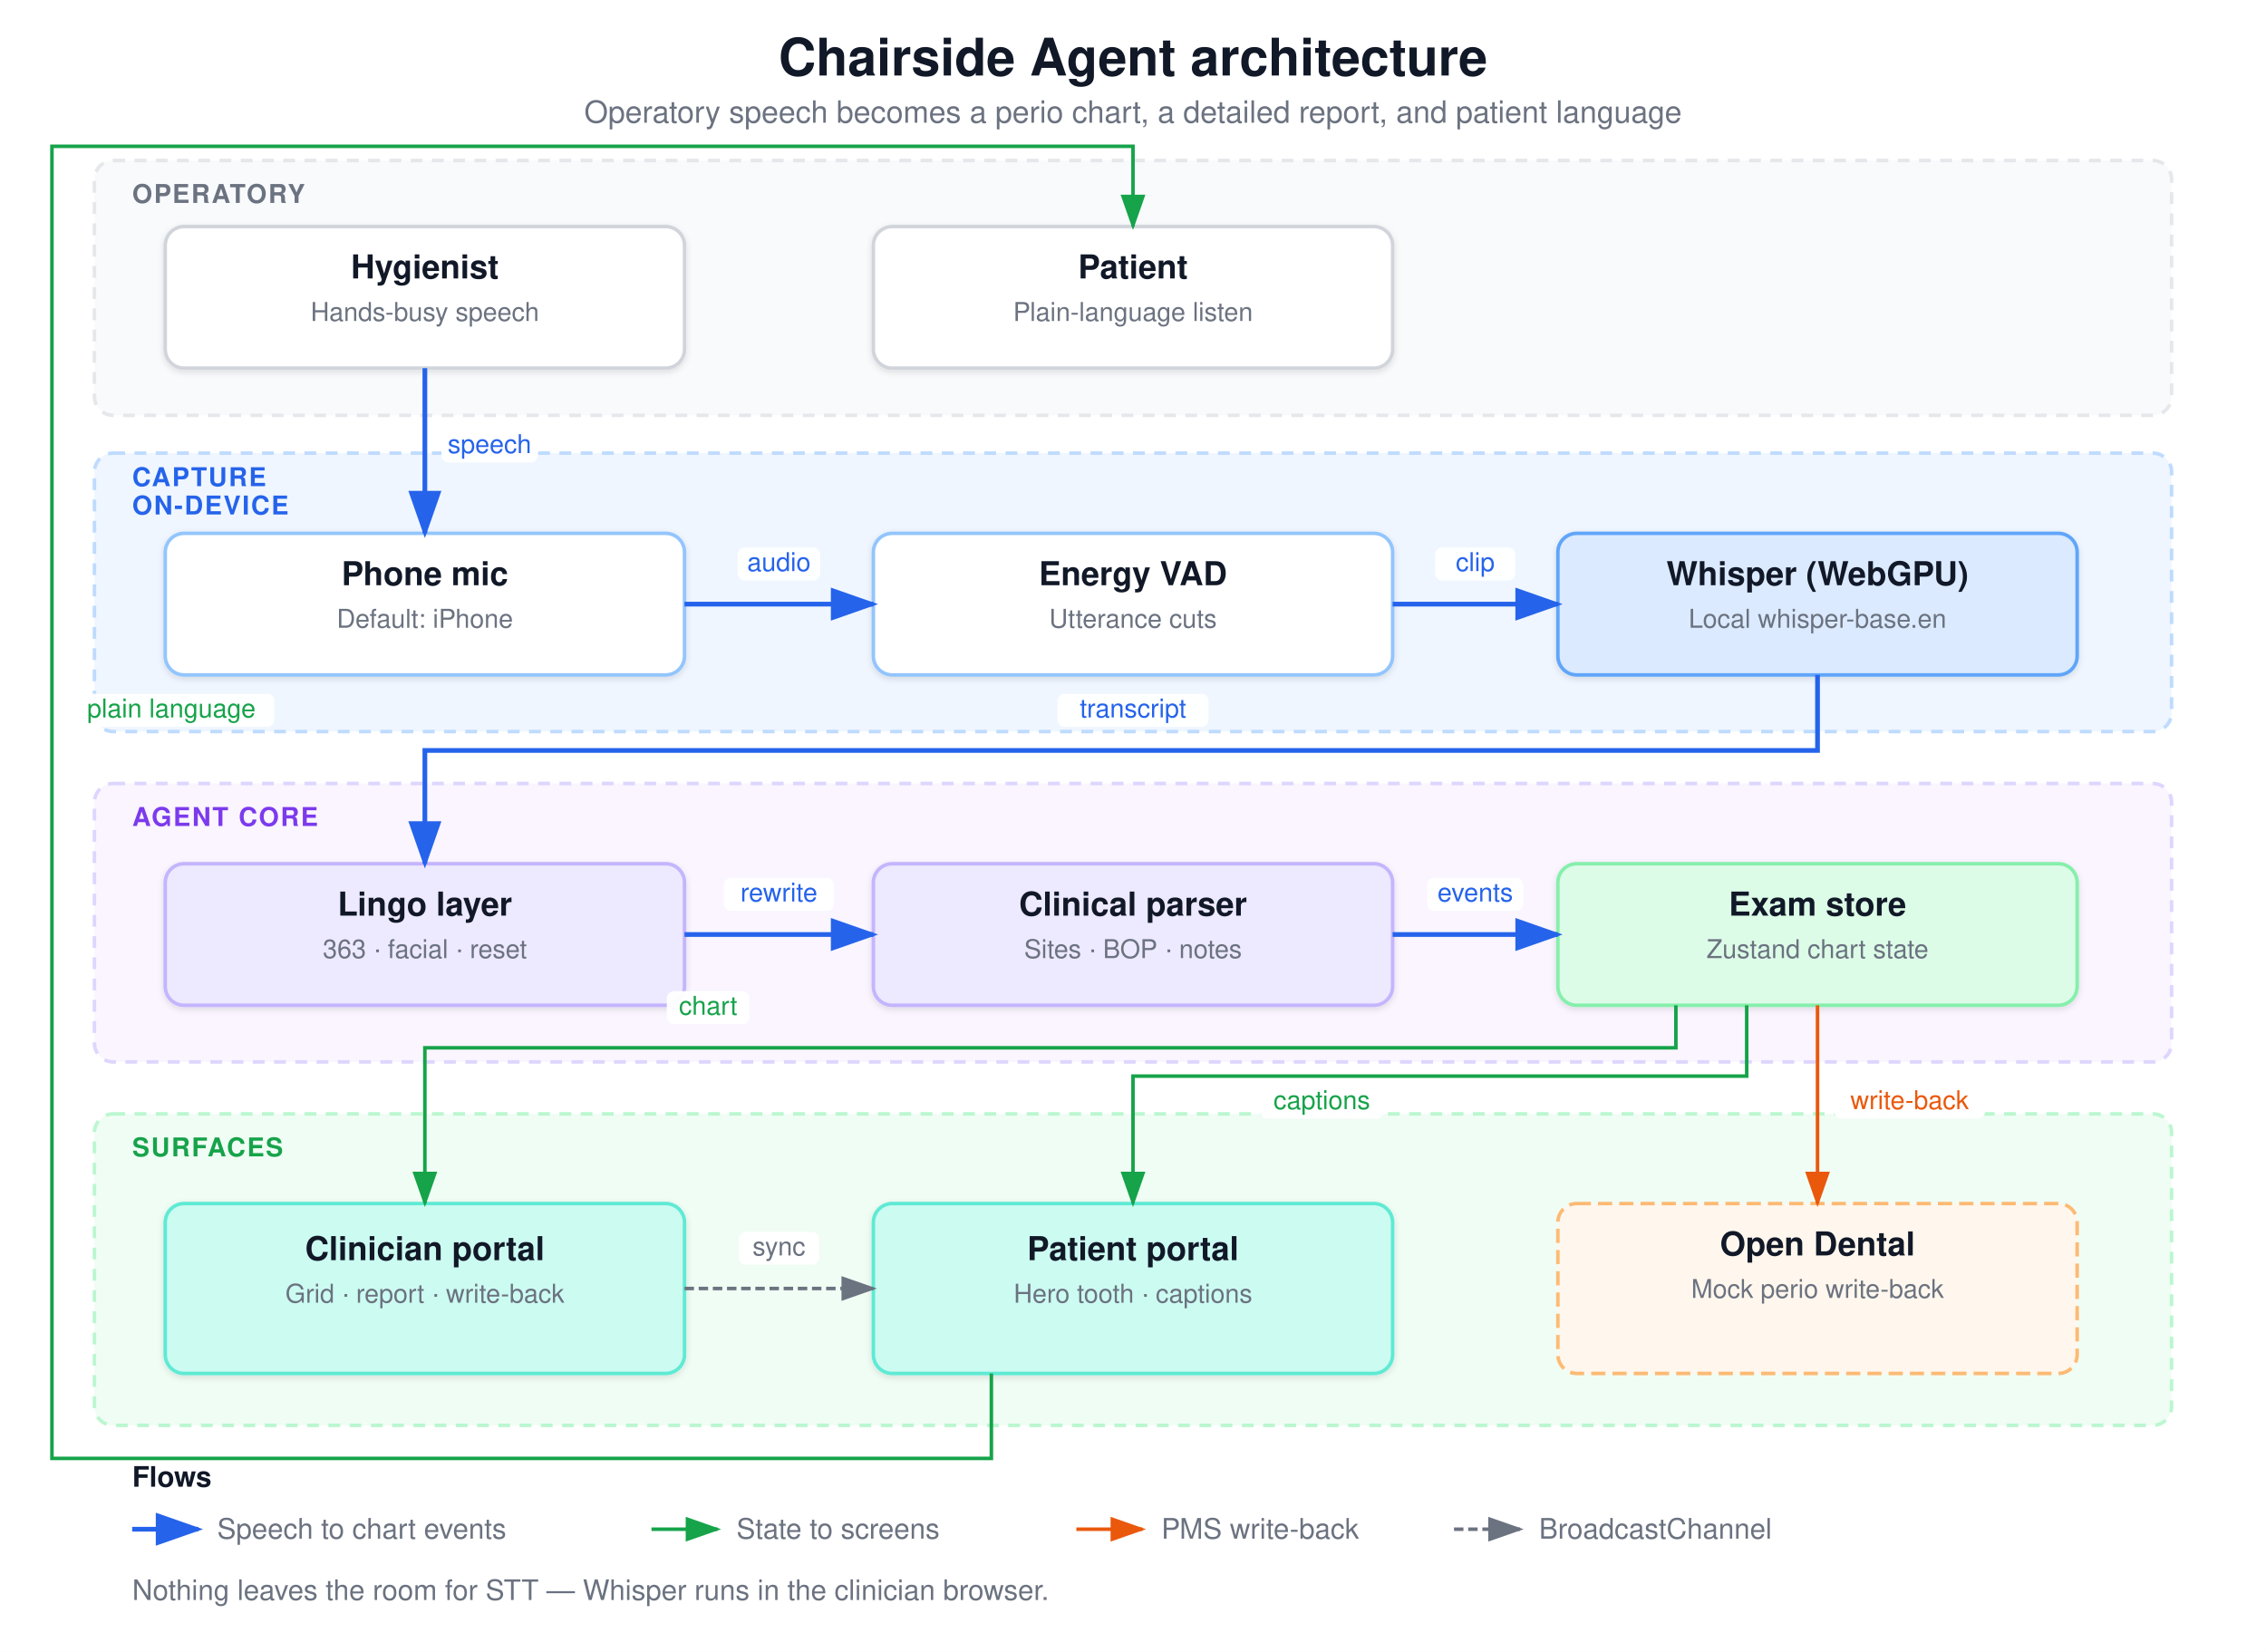
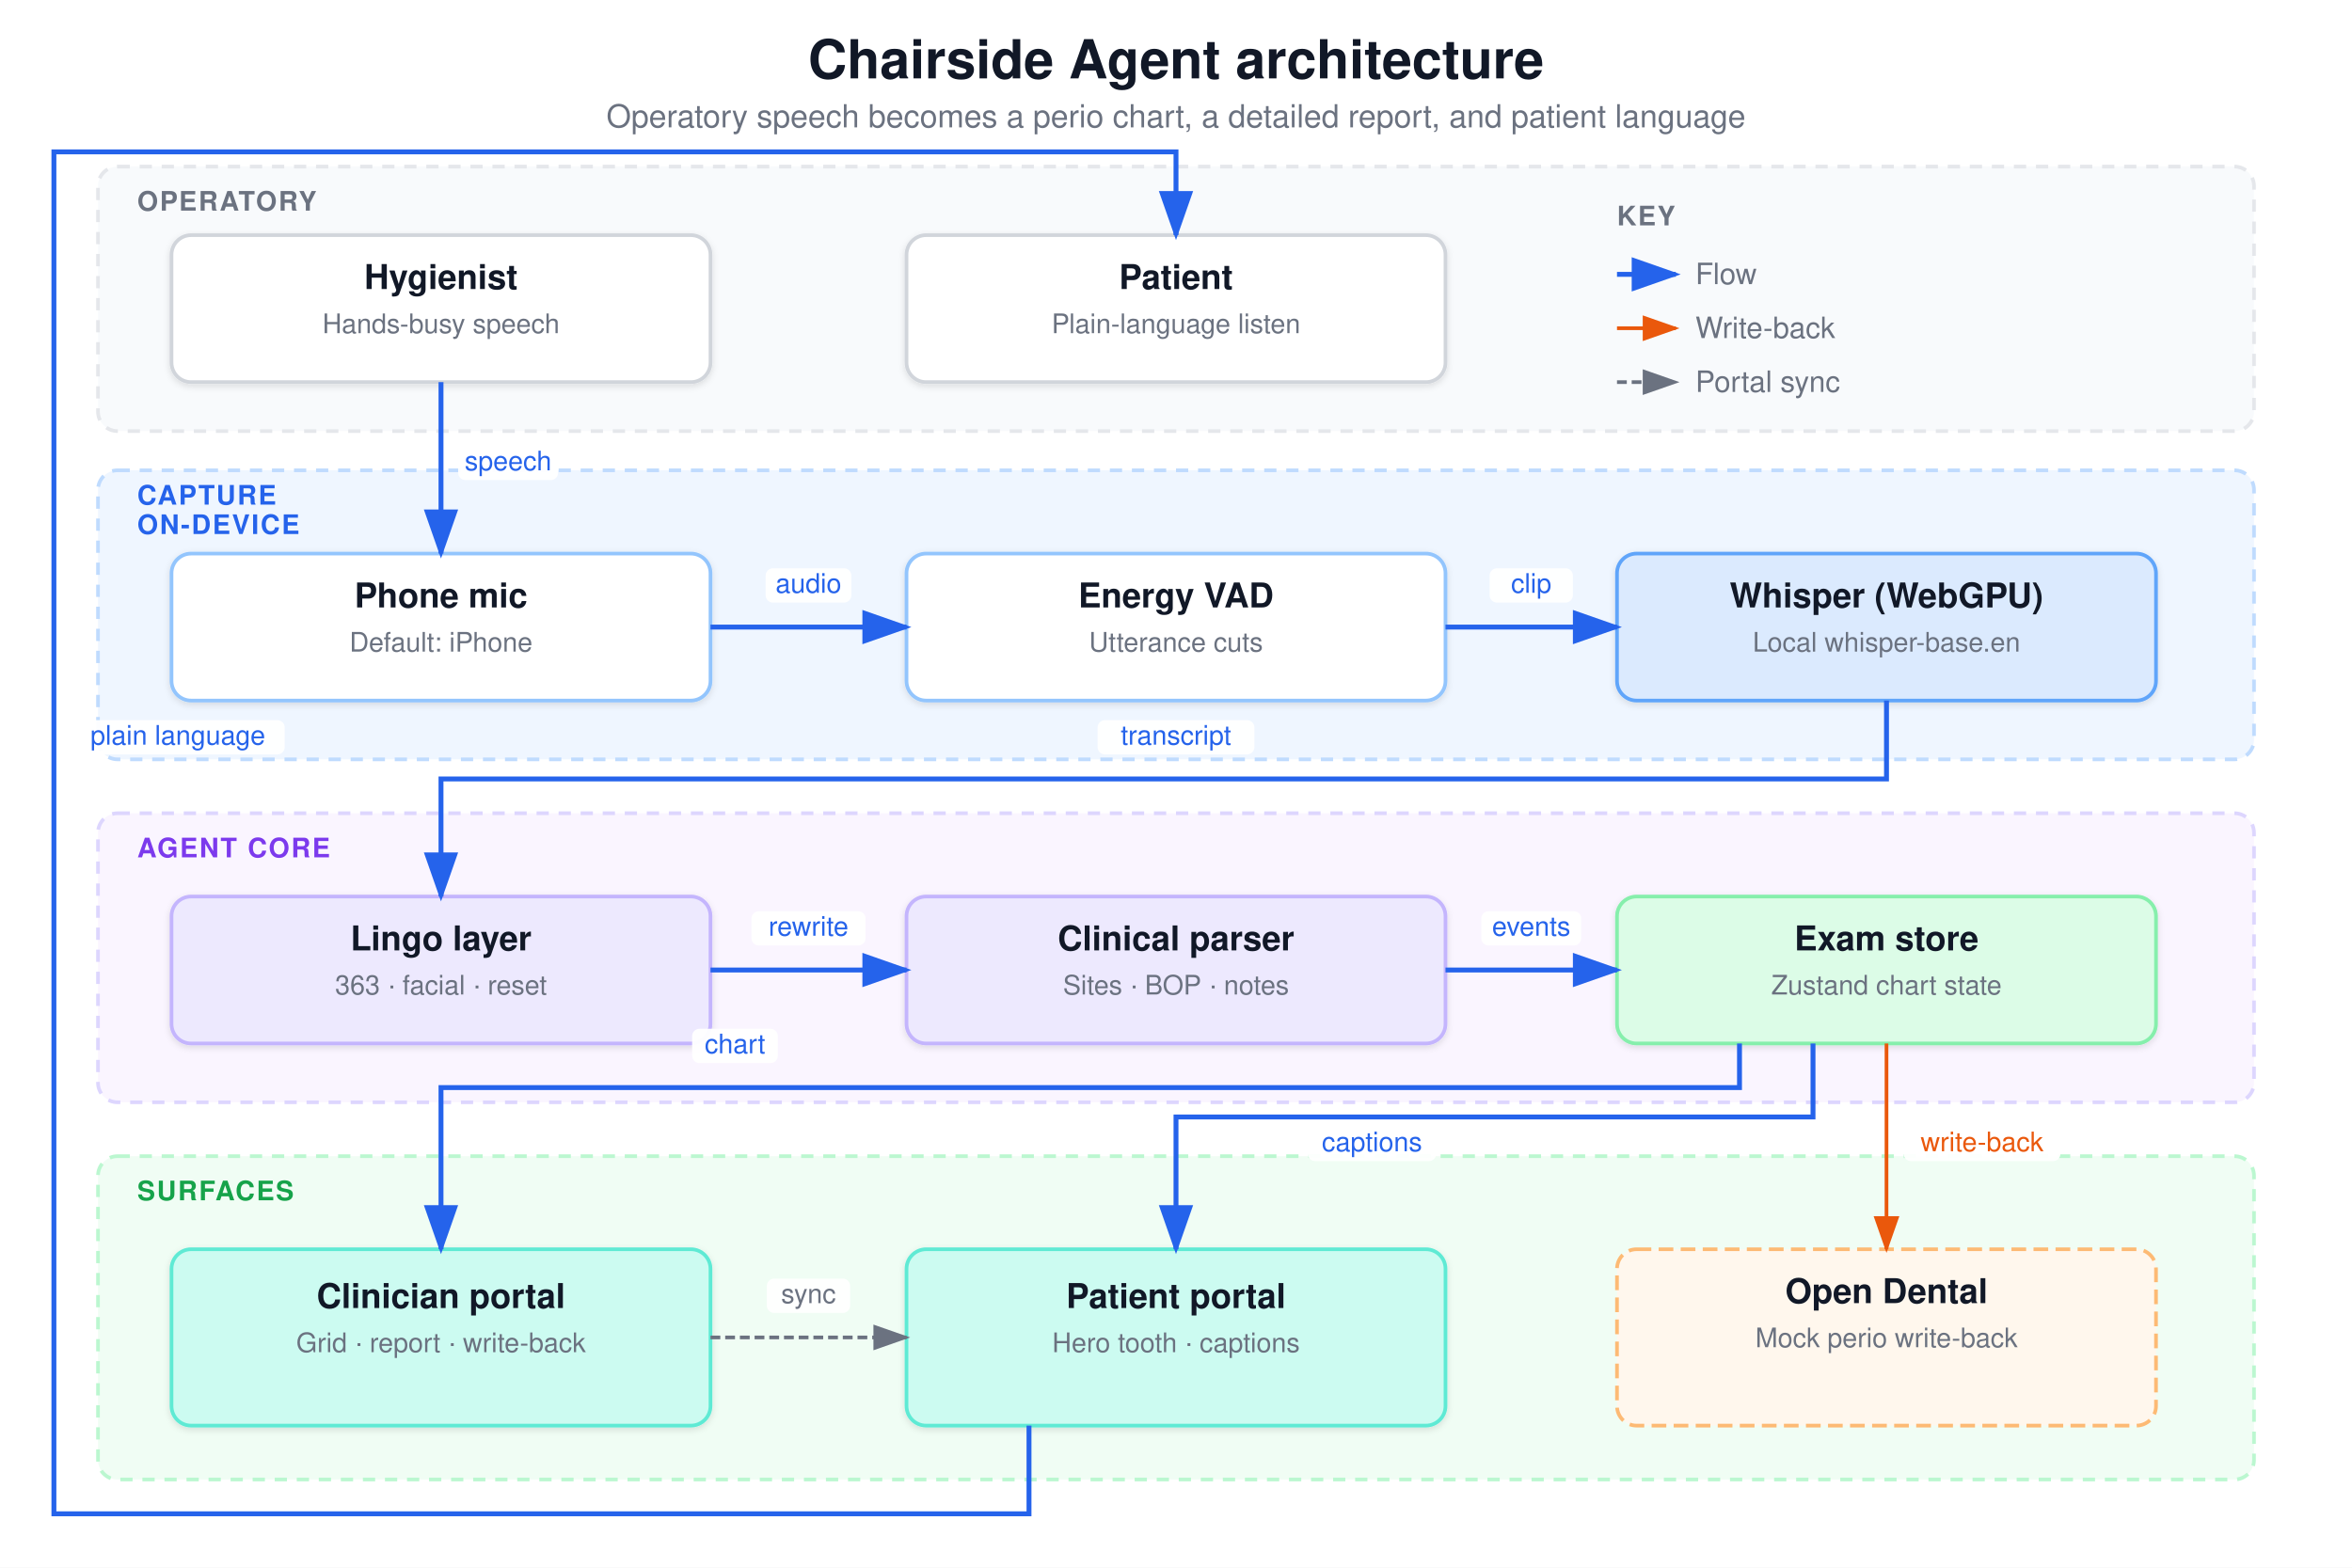
- <svg xmlns="http://www.w3.org/2000/svg" viewBox="0 0 960 700" width="960" height="700">
+ <svg xmlns="http://www.w3.org/2000/svg" viewBox="0 0 960 640" width="960" height="640">
  <defs>
    <marker id="arrow-blue" markerWidth="10" markerHeight="7" refX="9" refY="3.5" orient="auto">
      <polygon points="0 0, 10 3.5, 0 7" fill="#2563eb" />
-     </marker>
-     <marker id="arrow-green" markerWidth="10" markerHeight="7" refX="9" refY="3.5" orient="auto">
-       <polygon points="0 0, 10 3.5, 0 7" fill="#16a34a" />
    </marker>
    <marker id="arrow-orange" markerWidth="10" markerHeight="7" refX="9" refY="3.5" orient="auto">
      <polygon points="0 0, 10 3.5, 0 7" fill="#ea580c" />
    </marker>
    <marker id="arrow-gray" markerWidth="10" markerHeight="7" refX="9" refY="3.5" orient="auto">
      <polygon points="0 0, 10 3.5, 0 7" fill="#6b7280" />
    </marker>
    <filter id="shadow" x="-8%" y="-8%" width="116%" height="120%">
      <feDropShadow dx="0" dy="1" stdDeviation="1.4" flood-color="#111827" flood-opacity="0.12" />
    </filter>
  </defs>
  <style>
    text { font-family: 'Helvetica Neue', Helvetica, Arial, sans-serif; }
  </style>
-   <rect width="960" height="700" fill="#ffffff" />
+   <rect width="960" height="640" fill="#ffffff" />
  <text x="480" y="32" text-anchor="middle" font-size="22" font-weight="700" fill="#111827">Chairside Agent architecture</text>
  <text x="480" y="52" text-anchor="middle" font-size="13" fill="#6b7280">Operatory speech becomes a perio chart, a detailed report, and patient language</text>
  <rect x="40" y="68" width="880" height="108" rx="8" fill="#f8fafc" stroke="#e5e7eb" stroke-width="1.5" stroke-dasharray="5,4" />
  <text x="56" y="86" font-size="11" font-weight="600" fill="#6b7280" letter-spacing="0.06em">OPERATORY</text>
  <rect x="40" y="192" width="880" height="118" rx="8" fill="#eff6ff" stroke="#bfdbfe" stroke-width="1.5" stroke-dasharray="5,4" />
  <text x="56" y="206" font-size="11" font-weight="600" fill="#2563eb" letter-spacing="0.06em">CAPTURE</text>
  <text x="56" y="218" font-size="11" font-weight="600" fill="#2563eb" letter-spacing="0.06em">ON-DEVICE</text>
  <rect x="40" y="332" width="880" height="118" rx="8" fill="#faf5ff" stroke="#ddd6fe" stroke-width="1.5" stroke-dasharray="5,4" />
  <text x="56" y="350" font-size="11" font-weight="600" fill="#7c3aed" letter-spacing="0.06em">AGENT CORE</text>
  <rect x="40" y="472" width="880" height="132" rx="8" fill="#f0fdf4" stroke="#bbf7d0" stroke-width="1.5" stroke-dasharray="5,4" />
  <text x="56" y="490" font-size="11" font-weight="600" fill="#16a34a" letter-spacing="0.06em">SURFACES</text>
  <rect x="70" y="96" width="220" height="60" rx="8" fill="#ffffff" stroke="#d1d5db" stroke-width="1.5" filter="url(#shadow)" />
  <text x="180.0" y="118" text-anchor="middle" font-size="14" font-weight="600" fill="#111827">Hygienist</text>
  <text x="180.0" y="136" text-anchor="middle" font-size="11" fill="#6b7280">Hands-busy speech</text>
  <rect x="370" y="96" width="220" height="60" rx="8" fill="#ffffff" stroke="#d1d5db" stroke-width="1.5" filter="url(#shadow)" />
  <text x="480.0" y="118" text-anchor="middle" font-size="14" font-weight="600" fill="#111827">Patient</text>
  <text x="480.0" y="136" text-anchor="middle" font-size="11" fill="#6b7280">Plain-language listen</text>
+   <g transform="translate(660, 92)">
+     <text x="0" y="0" font-size="11" font-weight="600" fill="#6b7280" letter-spacing="0.06em">KEY</text>
+     <line x1="0" y1="20" x2="24" y2="20" stroke="#2563eb" stroke-width="2" marker-end="url(#arrow-blue)" />
+     <text x="32" y="24" font-size="12" fill="#6b7280">Flow</text>
+     <line x1="0" y1="42" x2="24" y2="42" stroke="#ea580c" stroke-width="1.5" marker-end="url(#arrow-orange)" />
+     <text x="32" y="46" font-size="12" fill="#6b7280">Write-back</text>
+     <line x1="0" y1="64" x2="24" y2="64" stroke="#6b7280" stroke-width="1.5" stroke-dasharray="4,2" marker-end="url(#arrow-gray)" />
+     <text x="32" y="68" font-size="12" fill="#6b7280">Portal sync</text>
+   </g>
  <rect x="70" y="226" width="220" height="60" rx="8" fill="#ffffff" stroke="#93c5fd" stroke-width="1.5" filter="url(#shadow)" />
  <text x="180.0" y="248" text-anchor="middle" font-size="14" font-weight="600" fill="#111827">Phone mic</text>
  <text x="180.0" y="266" text-anchor="middle" font-size="11" fill="#6b7280">Default: iPhone</text>
  <rect x="370" y="226" width="220" height="60" rx="8" fill="#ffffff" stroke="#93c5fd" stroke-width="1.5" filter="url(#shadow)" />
  <text x="480.0" y="248" text-anchor="middle" font-size="14" font-weight="600" fill="#111827">Energy VAD</text>
  <text x="480.0" y="266" text-anchor="middle" font-size="11" fill="#6b7280">Utterance cuts</text>
  <rect x="660" y="226" width="220" height="60" rx="8" fill="#dbeafe" stroke="#60a5fa" stroke-width="1.5" filter="url(#shadow)" />
  <text x="770.0" y="248" text-anchor="middle" font-size="14" font-weight="600" fill="#111827">Whisper (WebGPU)</text>
  <text x="770.0" y="266" text-anchor="middle" font-size="11" fill="#6b7280">Local whisper-base.en</text>
  <rect x="70" y="366" width="220" height="60" rx="8" fill="#ede9fe" stroke="#c4b5fd" stroke-width="1.5" filter="url(#shadow)" />
  <text x="180.0" y="388" text-anchor="middle" font-size="14" font-weight="600" fill="#111827">Lingo layer</text>
  <text x="180.0" y="406" text-anchor="middle" font-size="11" fill="#6b7280">363 · facial · reset</text>
  <rect x="370" y="366" width="220" height="60" rx="8" fill="#ede9fe" stroke="#c4b5fd" stroke-width="1.5" filter="url(#shadow)" />
  <text x="480.0" y="388" text-anchor="middle" font-size="14" font-weight="600" fill="#111827">Clinical parser</text>
  <text x="480.0" y="406" text-anchor="middle" font-size="11" fill="#6b7280">Sites · BOP · notes</text>
  <rect x="660" y="366" width="220" height="60" rx="8" fill="#dcfce7" stroke="#86efac" stroke-width="1.5" filter="url(#shadow)" />
  <text x="770.0" y="388" text-anchor="middle" font-size="14" font-weight="600" fill="#111827">Exam store</text>
  <text x="770.0" y="406" text-anchor="middle" font-size="11" fill="#6b7280">Zustand chart state</text>
  <rect x="70" y="510" width="220" height="72" rx="8" fill="#ccfbf1" stroke="#5eead4" stroke-width="1.5" filter="url(#shadow)" />
  <text x="180.0" y="534" text-anchor="middle" font-size="14" font-weight="600" fill="#111827">Clinician portal</text>
  <text x="180.0" y="552" text-anchor="middle" font-size="11" fill="#6b7280">Grid · report · write-back</text>
  <rect x="370" y="510" width="220" height="72" rx="8" fill="#ccfbf1" stroke="#5eead4" stroke-width="1.5" filter="url(#shadow)" />
  <text x="480.0" y="534" text-anchor="middle" font-size="14" font-weight="600" fill="#111827">Patient portal</text>
  <text x="480.0" y="552" text-anchor="middle" font-size="11" fill="#6b7280">Hero tooth · captions</text>
  <rect x="660" y="510" width="220" height="72" rx="8" fill="#fff7ed" stroke="#fdba74" stroke-width="1.5" stroke-dasharray="6,3" />
  <text x="770.0" y="532" text-anchor="middle" font-size="14" font-weight="600" fill="#111827">Open Dental</text>
  <text x="770.0" y="550" text-anchor="middle" font-size="11" fill="#6b7280">Mock perio write-back</text>
  <path d="M 290 256 H 370" fill="none" stroke="#2563eb" stroke-width="2" marker-end="url(#arrow-blue)" />
  <rect x="312.5" y="232" width="35.0" height="14" rx="3" fill="#ffffff" opacity="0.95" />
  <text x="330" y="242" text-anchor="middle" font-size="11" fill="#2563eb">audio</text>
  <path d="M 590 256 H 660" fill="none" stroke="#2563eb" stroke-width="2" marker-end="url(#arrow-blue)" />
  <rect x="608.0" y="232" width="34" height="14" rx="3" fill="#ffffff" opacity="0.95" />
  <text x="625" y="242" text-anchor="middle" font-size="11" fill="#2563eb">clip</text>
  <path d="M 180 156 V 226" fill="none" stroke="#2563eb" stroke-width="2" marker-end="url(#arrow-blue)" />
  <rect x="187.0" y="182" width="40.8" height="14" rx="3" fill="#ffffff" opacity="0.95" />
  <text x="207.4" y="192" text-anchor="middle" font-size="11" fill="#2563eb">speech</text>
  <path d="M 770 286 V 318 H 180 V 366" fill="none" stroke="#2563eb" stroke-width="2" marker-end="url(#arrow-blue)" />
  <rect x="448.0" y="294" width="64.0" height="14" rx="3" fill="#ffffff" opacity="0.95" />
  <text x="480" y="304" text-anchor="middle" font-size="11" fill="#2563eb">transcript</text>
  <path d="M 290 396 H 370" fill="none" stroke="#2563eb" stroke-width="2" marker-end="url(#arrow-blue)" />
  <rect x="306.7" y="372" width="46.6" height="14" rx="3" fill="#ffffff" opacity="0.95" />
  <text x="330" y="382" text-anchor="middle" font-size="11" fill="#2563eb">rewrite</text>
  <path d="M 590 396 H 660" fill="none" stroke="#2563eb" stroke-width="2" marker-end="url(#arrow-blue)" />
  <rect x="604.6" y="372" width="40.8" height="14" rx="3" fill="#ffffff" opacity="0.95" />
  <text x="625" y="382" text-anchor="middle" font-size="11" fill="#2563eb">events</text>
-   <path d="M 710 426 V 444 H 180 V 510" fill="none" stroke="#16a34a" stroke-width="1.5" marker-end="url(#arrow-green)" />
+   <path d="M 710 426 V 444 H 180 V 510" fill="none" stroke="#2563eb" stroke-width="2" marker-end="url(#arrow-blue)" />
  <rect x="282.5" y="420" width="35.0" height="14" rx="3" fill="#ffffff" opacity="0.95" />
-   <text x="300" y="430" text-anchor="middle" font-size="11" fill="#16a34a">chart</text>
-   <path d="M 740 426 V 456 H 480 V 510" fill="none" stroke="#16a34a" stroke-width="1.5" marker-end="url(#arrow-green)" />
+   <text x="300" y="430" text-anchor="middle" font-size="11" fill="#2563eb">chart</text>
+   <path d="M 740 426 V 456 H 480 V 510" fill="none" stroke="#2563eb" stroke-width="2" marker-end="url(#arrow-blue)" />
  <rect x="533.8" y="460" width="52.4" height="14" rx="3" fill="#ffffff" opacity="0.95" />
-   <text x="560" y="470" text-anchor="middle" font-size="11" fill="#16a34a">captions</text>
+   <text x="560" y="470" text-anchor="middle" font-size="11" fill="#2563eb">captions</text>
  <path d="M 770 426 V 510" fill="none" stroke="#ea580c" stroke-width="1.5" marker-end="url(#arrow-orange)" />
  <rect x="777.0" y="460" width="64.0" height="14" rx="3" fill="#ffffff" opacity="0.95" />
  <text x="809.0" y="470" text-anchor="middle" font-size="11" fill="#ea580c">write-back</text>
  <path d="M 290 546 H 370" fill="none" stroke="#6b7280" stroke-width="1.5" stroke-dasharray="4,2" marker-end="url(#arrow-gray)" />
  <rect x="313.0" y="522" width="34" height="14" rx="3" fill="#ffffff" opacity="0.95" />
  <text x="330" y="532" text-anchor="middle" font-size="11" fill="#6b7280">sync</text>
-   <path d="M 420 582 V 618 H 22 V 62 H 480 V 96" fill="none" stroke="#16a34a" stroke-width="1.5" marker-end="url(#arrow-green)" />
+   <path d="M 420 582 V 618 H 22 V 62 H 480 V 96" fill="none" stroke="#2563eb" stroke-width="2" marker-end="url(#arrow-blue)" />
  <rect x="29.0" y="294" width="87.2" height="14" rx="3" fill="#ffffff" opacity="0.95" />
-   <text x="72.6" y="304" text-anchor="middle" font-size="11" fill="#16a34a">plain language</text>
-   <g transform="translate(56, 630)">
-     <text x="0" y="0" font-size="12" font-weight="600" fill="#111827">Flows</text>
-     <line x1="0" y1="18" x2="28" y2="18" stroke="#2563eb" stroke-width="2" marker-end="url(#arrow-blue)" />
-     <text x="36" y="22" font-size="12" fill="#6b7280">Speech to chart events</text>
-     <line x1="220" y1="18" x2="248" y2="18" stroke="#16a34a" stroke-width="1.5" marker-end="url(#arrow-green)" />
-     <text x="256" y="22" font-size="12" fill="#6b7280">State to screens</text>
-     <line x1="400" y1="18" x2="428" y2="18" stroke="#ea580c" stroke-width="1.5" marker-end="url(#arrow-orange)" />
-     <text x="436" y="22" font-size="12" fill="#6b7280">PMS write-back</text>
-     <line x1="560" y1="18" x2="588" y2="18" stroke="#6b7280" stroke-width="1.5" stroke-dasharray="4,2" marker-end="url(#arrow-gray)" />
-     <text x="596" y="22" font-size="12" fill="#6b7280">BroadcastChannel</text>
-     <text x="0" y="48" font-size="12" fill="#6b7280">Nothing leaves the room for STT — Whisper runs in the clinician browser.</text>
-   </g>
+   <text x="72.6" y="304" text-anchor="middle" font-size="11" fill="#2563eb">plain language</text>
</svg>
